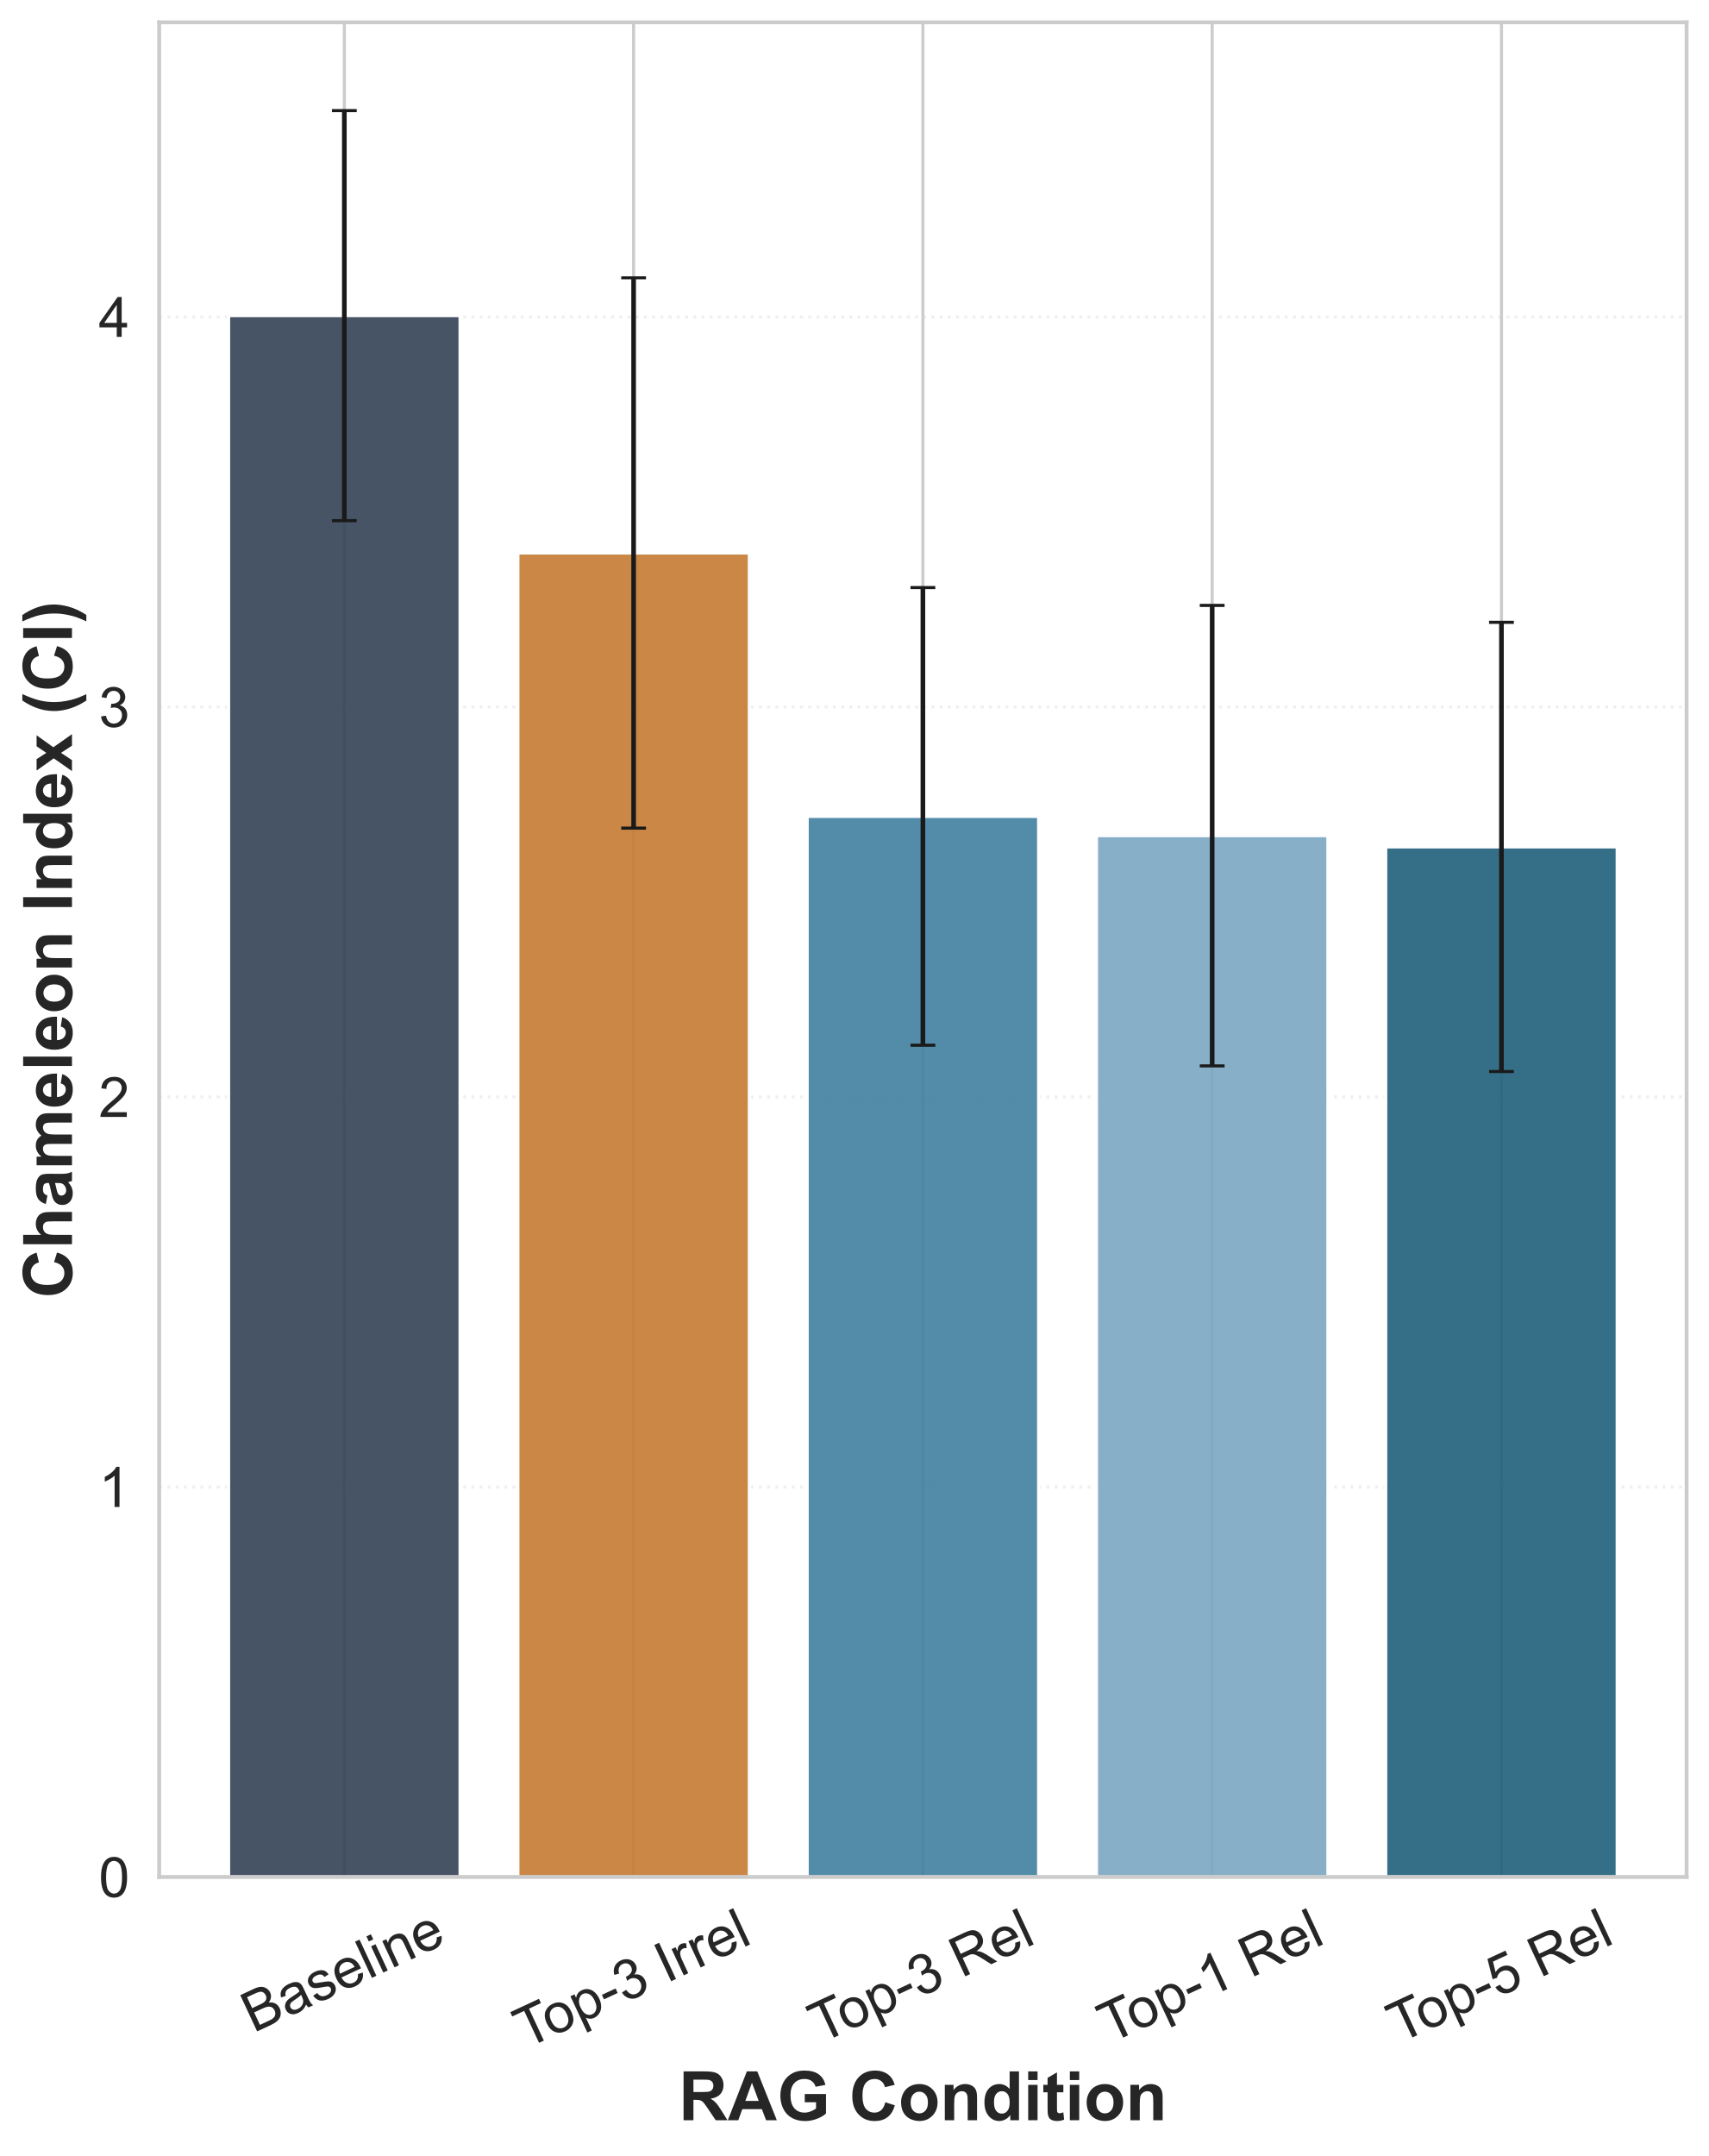
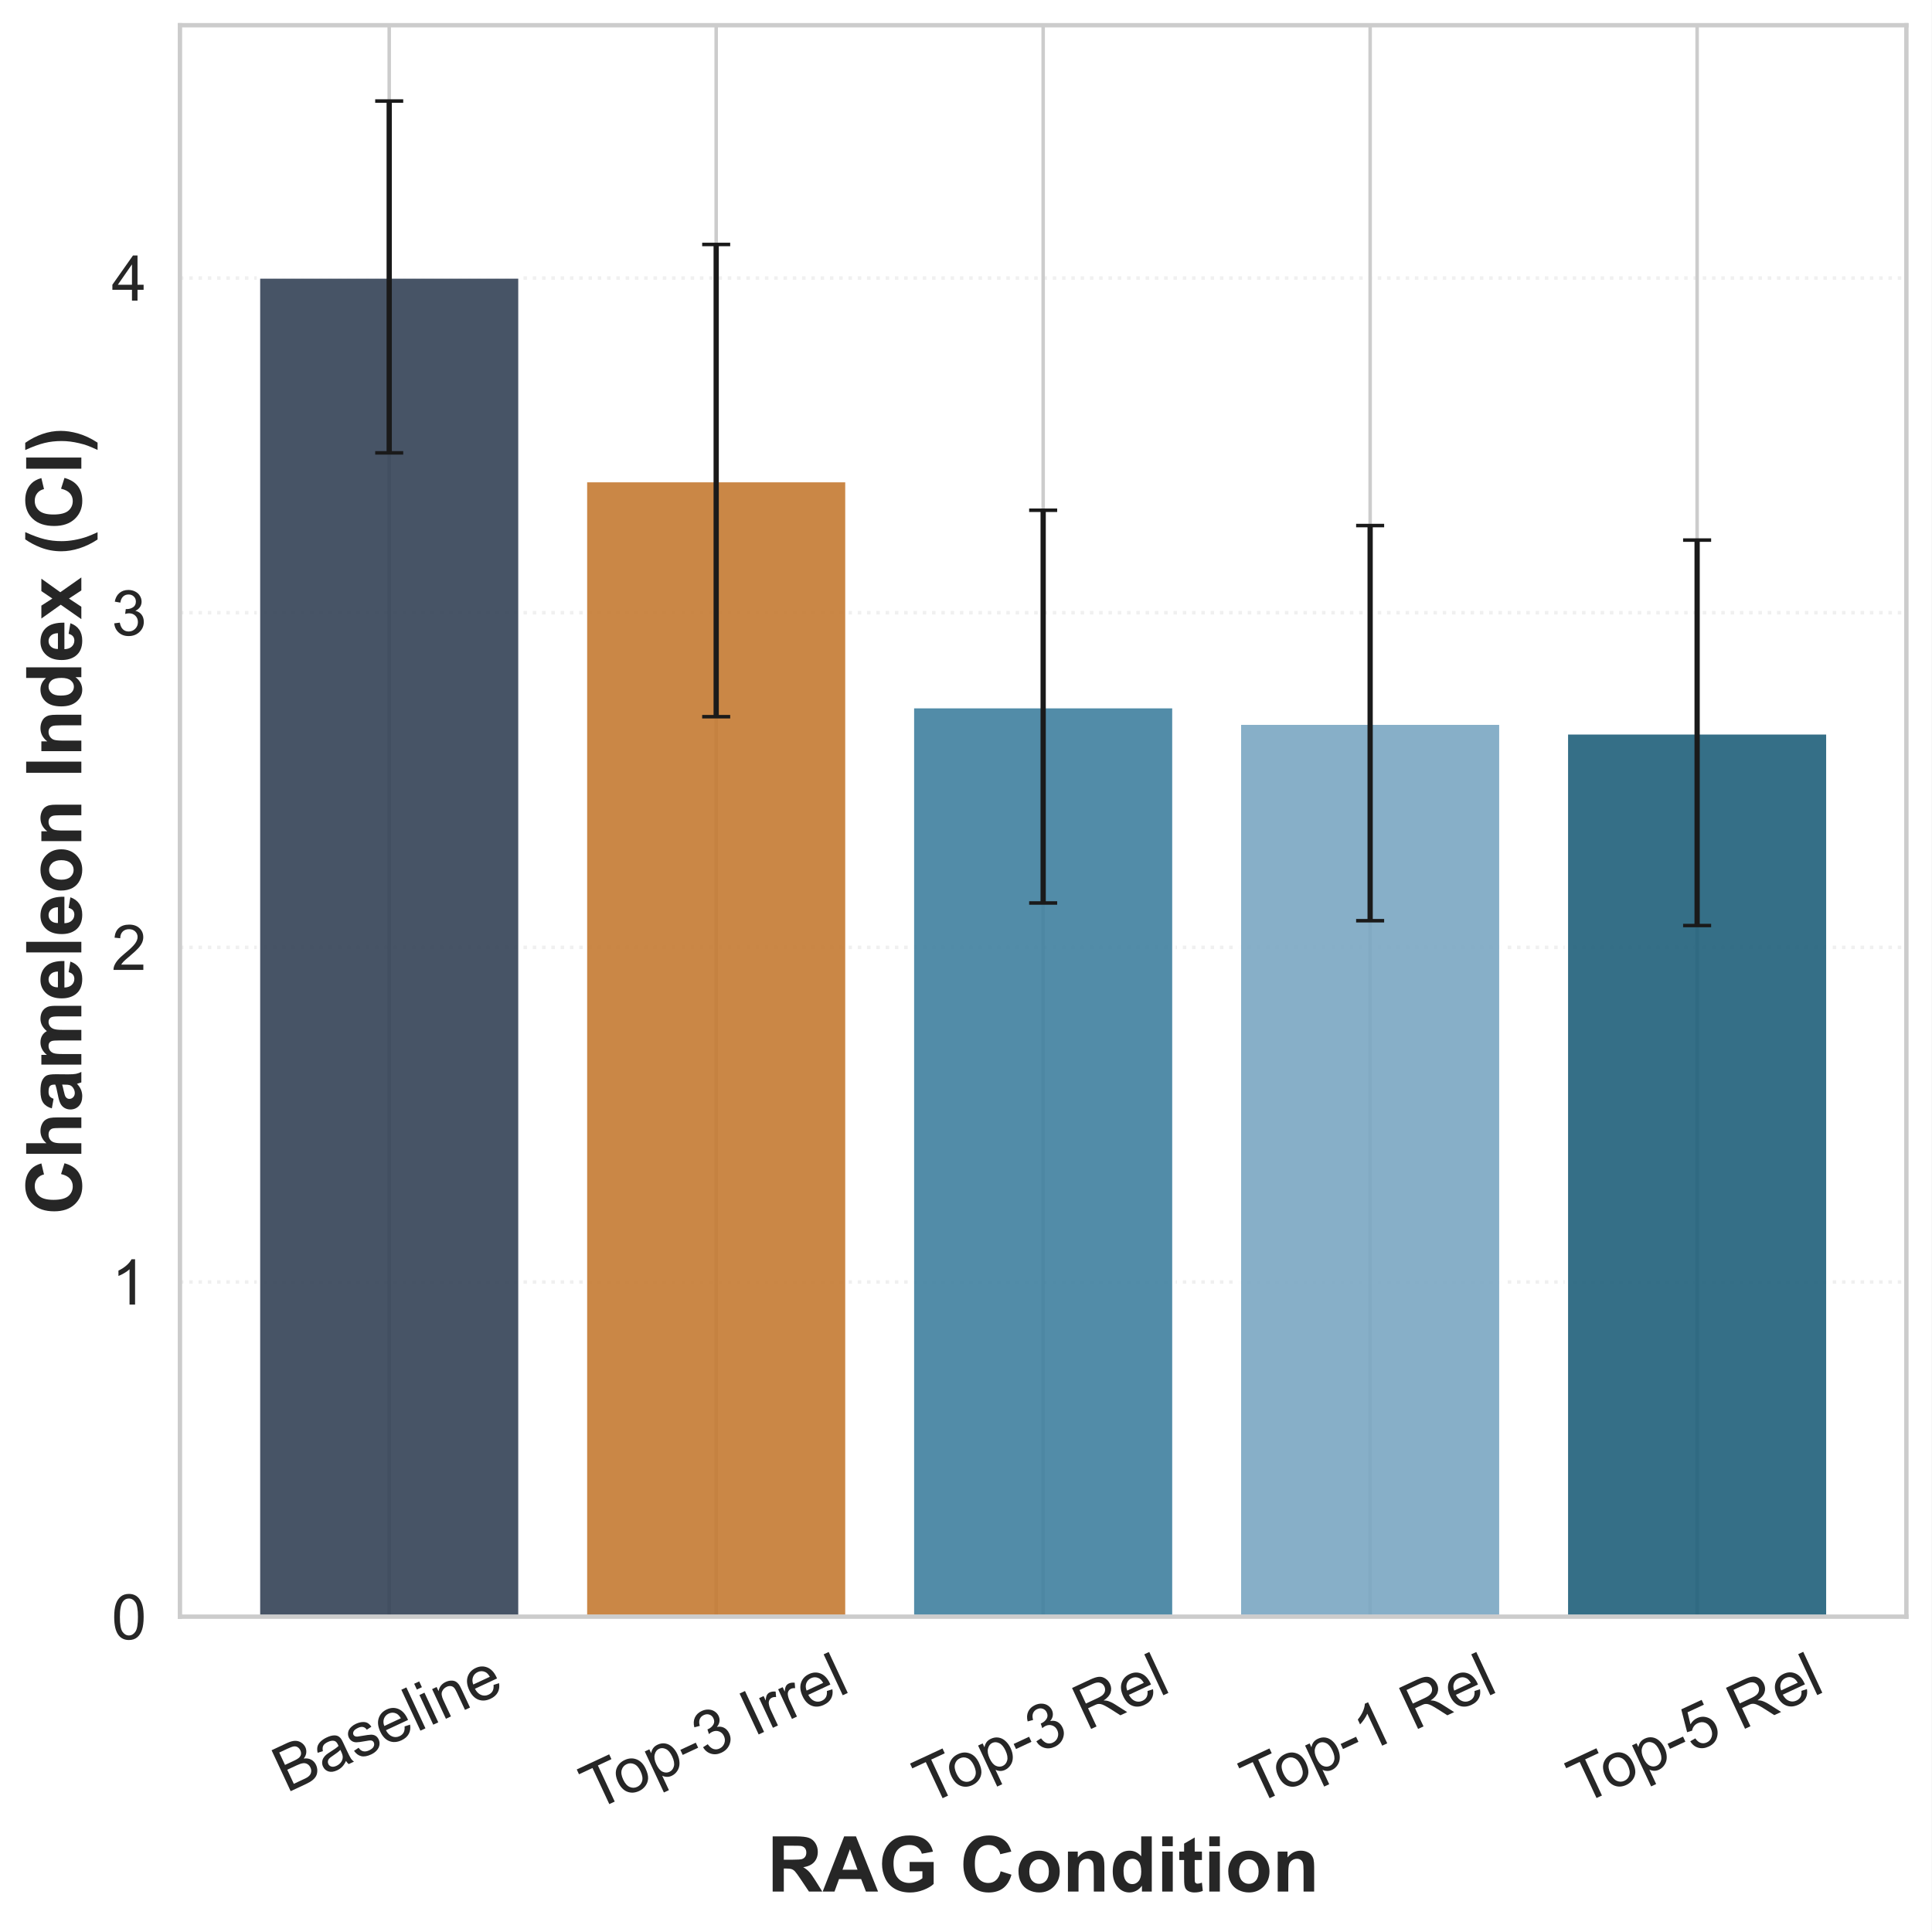
- <svg xmlns="http://www.w3.org/2000/svg" xmlns:xlink="http://www.w3.org/1999/xlink" width="551.275pt" height="695.387pt" viewBox="0 0 551.275 695.387" version="1.1">
+ <svg xmlns="http://www.w3.org/2000/svg" xmlns:xlink="http://www.w3.org/1999/xlink" width="551.275pt" height="551.387pt" viewBox="0 0 551.275 551.387" version="1.1">
  <defs>
    <style type="text/css">*{stroke-linejoin: round; stroke-linecap: butt}</style>
  </defs>
  <g id="figure_1">
    <g id="patch_1">
-       <path d="M 0 695.387  L 551.275 695.387  L 551.275 0  L 0 0  z " style="fill: #ffffff" />
+       <path d="M 0 551.387  L 551.275 551.387  L 551.275 0  L 0 0  z " style="fill: #ffffff" />
    </g>
    <g id="axes_1">
      <g id="patch_2">
-         <path d="M 51.355 605.394  L 544.075 605.394  L 544.075 7.2  L 51.355 7.2  z " style="fill: #ffffff" />
+         <path d="M 51.355 461.394  L 544.075 461.394  L 544.075 7.2  L 51.355 7.2  z " style="fill: #ffffff" />
      </g>
      <g id="matplotlib.axis_1">
        <g id="xtick_1">
          <g id="line2d_1">
-             <path d="M 111.079 605.394  L 111.079 7.2  " clip-path="url(#pe408565df6)" style="fill: none; stroke: #cccccc; stroke-linecap: round" />
+             <path d="M 111.079 461.394  L 111.079 7.2  " clip-path="url(#pce78bba4b7)" style="fill: none; stroke: #cccccc; stroke-linecap: round" />
          </g>
          <g id="text_1">
-             <g style="fill: #262626" transform="translate(81.75793 655.7503) rotate(-25) scale(0.18 -0.18)">
+             <g style="fill: #262626" transform="translate(81.75793 511.7503) rotate(-25) scale(0.18 -0.18)">
              <defs>
                <path id="ArialMT-42" d="M 469 0  L 469 4581  L 2188 4581  Q 2713 4581 3030 4442  Q 3347 4303 3526 4014  Q 3706 3725 3706 3409  Q 3706 3116 3547 2856  Q 3388 2597 3066 2438  Q 3481 2316 3704 2022  Q 3928 1728 3928 1328  Q 3928 1006 3792 729  Q 3656 453 3456 303  Q 3256 153 2954 76  Q 2653 0 2216 0  L 469 0  z M 1075 2656  L 2066 2656  Q 2469 2656 2644 2709  Q 2875 2778 2992 2937  Q 3109 3097 3109 3338  Q 3109 3566 3000 3739  Q 2891 3913 2687 3977  Q 2484 4041 1991 4041  L 1075 4041  L 1075 2656  z M 1075 541  L 2216 541  Q 2509 541 2628 563  Q 2838 600 2978 687  Q 3119 775 3209 942  Q 3300 1109 3300 1328  Q 3300 1584 3169 1773  Q 3038 1963 2805 2039  Q 2572 2116 2134 2116  L 1075 2116  L 1075 541  z " transform="scale(0.015625)" />
                <path id="ArialMT-61" d="M 2588 409  Q 2275 144 1986 34  Q 1697 -75 1366 -75  Q 819 -75 525 192  Q 231 459 231 875  Q 231 1119 342 1320  Q 453 1522 633 1644  Q 813 1766 1038 1828  Q 1203 1872 1538 1913  Q 2219 1994 2541 2106  Q 2544 2222 2544 2253  Q 2544 2597 2384 2738  Q 2169 2928 1744 2928  Q 1347 2928 1158 2789  Q 969 2650 878 2297  L 328 2372  Q 403 2725 575 2942  Q 747 3159 1072 3276  Q 1397 3394 1825 3394  Q 2250 3394 2515 3294  Q 2781 3194 2906 3042  Q 3031 2891 3081 2659  Q 3109 2516 3109 2141  L 3109 1391  Q 3109 606 3145 398  Q 3181 191 3288 0  L 2700 0  Q 2613 175 2588 409  z M 2541 1666  Q 2234 1541 1622 1453  Q 1275 1403 1131 1340  Q 988 1278 909 1158  Q 831 1038 831 891  Q 831 666 1001 516  Q 1172 366 1500 366  Q 1825 366 2078 508  Q 2331 650 2450 897  Q 2541 1088 2541 1459  L 2541 1666  z " transform="scale(0.015625)" />
                <path id="ArialMT-73" d="M 197 991  L 753 1078  Q 800 744 1014 566  Q 1228 388 1613 388  Q 2000 388 2187 545  Q 2375 703 2375 916  Q 2375 1106 2209 1216  Q 2094 1291 1634 1406  Q 1016 1563 777 1677  Q 538 1791 414 1992  Q 291 2194 291 2438  Q 291 2659 392 2848  Q 494 3038 669 3163  Q 800 3259 1026 3326  Q 1253 3394 1513 3394  Q 1903 3394 2198 3281  Q 2494 3169 2634 2976  Q 2775 2784 2828 2463  L 2278 2388  Q 2241 2644 2061 2787  Q 1881 2931 1553 2931  Q 1166 2931 1000 2803  Q 834 2675 834 2503  Q 834 2394 903 2306  Q 972 2216 1119 2156  Q 1203 2125 1616 2013  Q 2213 1853 2448 1751  Q 2684 1650 2818 1456  Q 2953 1263 2953 975  Q 2953 694 2789 445  Q 2625 197 2315 61  Q 2006 -75 1616 -75  Q 969 -75 630 194  Q 291 463 197 991  z " transform="scale(0.015625)" />
                <path id="ArialMT-65" d="M 2694 1069  L 3275 997  Q 3138 488 2766 206  Q 2394 -75 1816 -75  Q 1088 -75 661 373  Q 234 822 234 1631  Q 234 2469 665 2931  Q 1097 3394 1784 3394  Q 2450 3394 2872 2941  Q 3294 2488 3294 1666  Q 3294 1616 3291 1516  L 816 1516  Q 847 969 1125 678  Q 1403 388 1819 388  Q 2128 388 2347 550  Q 2566 713 2694 1069  z M 847 1978  L 2700 1978  Q 2663 2397 2488 2606  Q 2219 2931 1791 2931  Q 1403 2931 1139 2672  Q 875 2413 847 1978  z " transform="scale(0.015625)" />
                <path id="ArialMT-6c" d="M 409 0  L 409 4581  L 972 4581  L 972 0  L 409 0  z " transform="scale(0.015625)" />
                <path id="ArialMT-69" d="M 425 3934  L 425 4581  L 988 4581  L 988 3934  L 425 3934  z M 425 0  L 425 3319  L 988 3319  L 988 0  L 425 0  z " transform="scale(0.015625)" />
                <path id="ArialMT-6e" d="M 422 0  L 422 3319  L 928 3319  L 928 2847  Q 1294 3394 1984 3394  Q 2284 3394 2536 3286  Q 2788 3178 2913 3003  Q 3038 2828 3088 2588  Q 3119 2431 3119 2041  L 3119 0  L 2556 0  L 2556 2019  Q 2556 2363 2490 2533  Q 2425 2703 2258 2804  Q 2091 2906 1866 2906  Q 1506 2906 1245 2678  Q 984 2450 984 1813  L 984 0  L 422 0  z " transform="scale(0.015625)" />
              </defs>
              <use xlink:href="#ArialMT-42" />
              <use xlink:href="#ArialMT-61" transform="translate(66.69922 0)" />
              <use xlink:href="#ArialMT-73" transform="translate(122.3145 0)" />
              <use xlink:href="#ArialMT-65" transform="translate(172.3145 0)" />
              <use xlink:href="#ArialMT-6c" transform="translate(227.9297 0)" />
              <use xlink:href="#ArialMT-69" transform="translate(250.1465 0)" />
              <use xlink:href="#ArialMT-6e" transform="translate(272.3633 0)" />
              <use xlink:href="#ArialMT-65" transform="translate(327.9785 0)" />
            </g>
          </g>
        </g>
        <g id="xtick_2">
          <g id="line2d_2">
-             <path d="M 204.397 605.394  L 204.397 7.2  " clip-path="url(#pe408565df6)" style="fill: none; stroke: #cccccc; stroke-linecap: round" />
+             <path d="M 204.397 461.394  L 204.397 7.2  " clip-path="url(#pce78bba4b7)" style="fill: none; stroke: #cccccc; stroke-linecap: round" />
          </g>
          <g id="text_2">
-             <g style="fill: #262626" transform="translate(169.6644 660.8563) rotate(-25) scale(0.18 -0.18)">
+             <g style="fill: #262626" transform="translate(169.6644 516.8563) rotate(-25) scale(0.18 -0.18)">
              <defs>
                <path id="ArialMT-54" d="M 1659 0  L 1659 4041  L 150 4041  L 150 4581  L 3781 4581  L 3781 4041  L 2266 4041  L 2266 0  L 1659 0  z " transform="scale(0.015625)" />
                <path id="ArialMT-6f" d="M 213 1659  Q 213 2581 725 3025  Q 1153 3394 1769 3394  Q 2453 3394 2887 2945  Q 3322 2497 3322 1706  Q 3322 1066 3130 698  Q 2938 331 2570 128  Q 2203 -75 1769 -75  Q 1072 -75 642 372  Q 213 819 213 1659  z M 791 1659  Q 791 1022 1069 705  Q 1347 388 1769 388  Q 2188 388 2466 706  Q 2744 1025 2744 1678  Q 2744 2294 2464 2611  Q 2184 2928 1769 2928  Q 1347 2928 1069 2612  Q 791 2297 791 1659  z " transform="scale(0.015625)" />
                <path id="ArialMT-70" d="M 422 -1272  L 422 3319  L 934 3319  L 934 2888  Q 1116 3141 1344 3267  Q 1572 3394 1897 3394  Q 2322 3394 2647 3175  Q 2972 2956 3137 2557  Q 3303 2159 3303 1684  Q 3303 1175 3120 767  Q 2938 359 2589 142  Q 2241 -75 1856 -75  Q 1575 -75 1351 44  Q 1128 163 984 344  L 984 -1272  L 422 -1272  z M 931 1641  Q 931 1000 1190 694  Q 1450 388 1819 388  Q 2194 388 2461 705  Q 2728 1022 2728 1688  Q 2728 2322 2467 2637  Q 2206 2953 1844 2953  Q 1484 2953 1207 2617  Q 931 2281 931 1641  z " transform="scale(0.015625)" />
                <path id="ArialMT-2d" d="M 203 1375  L 203 1941  L 1931 1941  L 1931 1375  L 203 1375  z " transform="scale(0.015625)" />
                <path id="ArialMT-33" d="M 269 1209  L 831 1284  Q 928 806 1161 595  Q 1394 384 1728 384  Q 2125 384 2398 659  Q 2672 934 2672 1341  Q 2672 1728 2419 1979  Q 2166 2231 1775 2231  Q 1616 2231 1378 2169  L 1441 2663  Q 1497 2656 1531 2656  Q 1891 2656 2178 2843  Q 2466 3031 2466 3422  Q 2466 3731 2256 3934  Q 2047 4138 1716 4138  Q 1388 4138 1169 3931  Q 950 3725 888 3313  L 325 3413  Q 428 3978 793 4289  Q 1159 4600 1703 4600  Q 2078 4600 2393 4439  Q 2709 4278 2876 4000  Q 3044 3722 3044 3409  Q 3044 3113 2884 2869  Q 2725 2625 2413 2481  Q 2819 2388 3044 2092  Q 3269 1797 3269 1353  Q 3269 753 2831 336  Q 2394 -81 1725 -81  Q 1122 -81 723 278  Q 325 638 269 1209  z " transform="scale(0.015625)" />
                <path id="ArialMT-20" transform="scale(0.015625)" />
                <path id="ArialMT-49" d="M 597 0  L 597 4581  L 1203 4581  L 1203 0  L 597 0  z " transform="scale(0.015625)" />
                <path id="ArialMT-72" d="M 416 0  L 416 3319  L 922 3319  L 922 2816  Q 1116 3169 1280 3281  Q 1444 3394 1641 3394  Q 1925 3394 2219 3213  L 2025 2691  Q 1819 2813 1613 2813  Q 1428 2813 1281 2702  Q 1134 2591 1072 2394  Q 978 2094 978 1738  L 978 0  L 416 0  z " transform="scale(0.015625)" />
              </defs>
              <use xlink:href="#ArialMT-54" />
              <use xlink:href="#ArialMT-6f" transform="translate(49.95898 0)" />
              <use xlink:href="#ArialMT-70" transform="translate(105.5742 0)" />
              <use xlink:href="#ArialMT-2d" transform="translate(161.1895 0)" />
              <use xlink:href="#ArialMT-33" transform="translate(194.4902 0)" />
              <use xlink:href="#ArialMT-20" transform="translate(250.1055 0)" />
              <use xlink:href="#ArialMT-49" transform="translate(277.8887 0)" />
              <use xlink:href="#ArialMT-72" transform="translate(305.6719 0)" />
              <use xlink:href="#ArialMT-72" transform="translate(338.9727 0)" />
              <use xlink:href="#ArialMT-65" transform="translate(372.2734 0)" />
              <use xlink:href="#ArialMT-6c" transform="translate(427.8887 0)" />
            </g>
          </g>
        </g>
        <g id="xtick_3">
          <g id="line2d_3">
-             <path d="M 297.715 605.394  L 297.715 7.2  " clip-path="url(#pe408565df6)" style="fill: none; stroke: #cccccc; stroke-linecap: round" />
+             <path d="M 297.715 461.394  L 297.715 7.2  " clip-path="url(#pce78bba4b7)" style="fill: none; stroke: #cccccc; stroke-linecap: round" />
          </g>
          <g id="text_3">
-             <g style="fill: #262626" transform="translate(264.7898 659.1708) rotate(-25) scale(0.18 -0.18)">
+             <g style="fill: #262626" transform="translate(264.7898 515.1708) rotate(-25) scale(0.18 -0.18)">
              <defs>
                <path id="ArialMT-52" d="M 503 0  L 503 4581  L 2534 4581  Q 3147 4581 3465 4457  Q 3784 4334 3975 4021  Q 4166 3709 4166 3331  Q 4166 2844 3850 2509  Q 3534 2175 2875 2084  Q 3116 1969 3241 1856  Q 3506 1613 3744 1247  L 4541 0  L 3778 0  L 3172 953  Q 2906 1366 2734 1584  Q 2563 1803 2427 1890  Q 2291 1978 2150 2013  Q 2047 2034 1813 2034  L 1109 2034  L 1109 0  L 503 0  z M 1109 2559  L 2413 2559  Q 2828 2559 3062 2645  Q 3297 2731 3419 2920  Q 3541 3109 3541 3331  Q 3541 3656 3305 3865  Q 3069 4075 2559 4075  L 1109 4075  L 1109 2559  z " transform="scale(0.015625)" />
              </defs>
              <use xlink:href="#ArialMT-54" />
              <use xlink:href="#ArialMT-6f" transform="translate(49.95898 0)" />
              <use xlink:href="#ArialMT-70" transform="translate(105.5742 0)" />
              <use xlink:href="#ArialMT-2d" transform="translate(161.1895 0)" />
              <use xlink:href="#ArialMT-33" transform="translate(194.4902 0)" />
              <use xlink:href="#ArialMT-20" transform="translate(250.1055 0)" />
              <use xlink:href="#ArialMT-52" transform="translate(277.8887 0)" />
              <use xlink:href="#ArialMT-65" transform="translate(350.1055 0)" />
              <use xlink:href="#ArialMT-6c" transform="translate(405.7207 0)" />
            </g>
          </g>
        </g>
        <g id="xtick_4">
          <g id="line2d_4">
-             <path d="M 391.033 605.394  L 391.033 7.2  " clip-path="url(#pe408565df6)" style="fill: none; stroke: #cccccc; stroke-linecap: round" />
+             <path d="M 391.033 461.394  L 391.033 7.2  " clip-path="url(#pce78bba4b7)" style="fill: none; stroke: #cccccc; stroke-linecap: round" />
          </g>
          <g id="text_4">
-             <g style="fill: #262626" transform="translate(358.108 659.1708) rotate(-25) scale(0.18 -0.18)">
+             <g style="fill: #262626" transform="translate(358.108 515.1708) rotate(-25) scale(0.18 -0.18)">
              <defs>
                <path id="ArialMT-31" d="M 2384 0  L 1822 0  L 1822 3584  Q 1619 3391 1289 3197  Q 959 3003 697 2906  L 697 3450  Q 1169 3672 1522 3987  Q 1875 4303 2022 4600  L 2384 4600  L 2384 0  z " transform="scale(0.015625)" />
              </defs>
              <use xlink:href="#ArialMT-54" />
              <use xlink:href="#ArialMT-6f" transform="translate(49.95898 0)" />
              <use xlink:href="#ArialMT-70" transform="translate(105.5742 0)" />
              <use xlink:href="#ArialMT-2d" transform="translate(161.1895 0)" />
              <use xlink:href="#ArialMT-31" transform="translate(194.4902 0)" />
              <use xlink:href="#ArialMT-20" transform="translate(250.1055 0)" />
              <use xlink:href="#ArialMT-52" transform="translate(277.8887 0)" />
              <use xlink:href="#ArialMT-65" transform="translate(350.1055 0)" />
              <use xlink:href="#ArialMT-6c" transform="translate(405.7207 0)" />
            </g>
          </g>
        </g>
        <g id="xtick_5">
          <g id="line2d_5">
-             <path d="M 484.352 605.394  L 484.352 7.2  " clip-path="url(#pe408565df6)" style="fill: none; stroke: #cccccc; stroke-linecap: round" />
+             <path d="M 484.352 461.394  L 484.352 7.2  " clip-path="url(#pce78bba4b7)" style="fill: none; stroke: #cccccc; stroke-linecap: round" />
          </g>
          <g id="text_5">
-             <g style="fill: #262626" transform="translate(451.4149 659.1224) rotate(-25) scale(0.18 -0.18)">
+             <g style="fill: #262626" transform="translate(451.4149 515.1224) rotate(-25) scale(0.18 -0.18)">
              <defs>
                <path id="ArialMT-35" d="M 266 1200  L 856 1250  Q 922 819 1161 601  Q 1400 384 1738 384  Q 2144 384 2425 690  Q 2706 997 2706 1503  Q 2706 1984 2436 2262  Q 2166 2541 1728 2541  Q 1456 2541 1237 2417  Q 1019 2294 894 2097  L 366 2166  L 809 4519  L 3088 4519  L 3088 3981  L 1259 3981  L 1013 2750  Q 1425 3038 1878 3038  Q 2478 3038 2890 2622  Q 3303 2206 3303 1553  Q 3303 931 2941 478  Q 2500 -78 1738 -78  Q 1113 -78 717 272  Q 322 622 266 1200  z " transform="scale(0.015625)" />
              </defs>
              <use xlink:href="#ArialMT-54" />
              <use xlink:href="#ArialMT-6f" transform="translate(49.95898 0)" />
              <use xlink:href="#ArialMT-70" transform="translate(105.5742 0)" />
              <use xlink:href="#ArialMT-2d" transform="translate(161.1895 0)" />
              <use xlink:href="#ArialMT-35" transform="translate(194.4902 0)" />
              <use xlink:href="#ArialMT-20" transform="translate(250.1055 0)" />
              <use xlink:href="#ArialMT-52" transform="translate(277.8887 0)" />
              <use xlink:href="#ArialMT-65" transform="translate(350.1055 0)" />
              <use xlink:href="#ArialMT-6c" transform="translate(405.7207 0)" />
            </g>
          </g>
        </g>
        <g id="text_6">
-           <g style="fill: #262626" transform="translate(218.9038 683.8458) scale(0.22 -0.22)">
+           <g style="fill: #262626" transform="translate(218.9038 539.8458) scale(0.22 -0.22)">
            <defs>
              <path id="Arial-BoldMT-52" d="M 469 0  L 469 4581  L 2416 4581  Q 3150 4581 3483 4457  Q 3816 4334 4016 4018  Q 4216 3703 4216 3297  Q 4216 2781 3912 2445  Q 3609 2109 3006 2022  Q 3306 1847 3501 1637  Q 3697 1428 4028 894  L 4588 0  L 3481 0  L 2813 997  Q 2456 1531 2325 1670  Q 2194 1809 2047 1861  Q 1900 1913 1581 1913  L 1394 1913  L 1394 0  L 469 0  z M 1394 2644  L 2078 2644  Q 2744 2644 2909 2700  Q 3075 2756 3169 2893  Q 3263 3031 3263 3238  Q 3263 3469 3139 3611  Q 3016 3753 2791 3791  Q 2678 3806 2116 3806  L 1394 3806  L 1394 2644  z " transform="scale(0.015625)" />
              <path id="Arial-BoldMT-41" d="M 4597 0  L 3591 0  L 3191 1041  L 1359 1041  L 981 0  L 0 0  L 1784 4581  L 2763 4581  L 4597 0  z M 2894 1813  L 2263 3513  L 1644 1813  L 2894 1813  z " transform="scale(0.015625)" />
              <path id="Arial-BoldMT-47" d="M 2597 1684  L 2597 2456  L 4591 2456  L 4591 631  Q 4300 350 3748 136  Q 3197 -78 2631 -78  Q 1913 -78 1378 223  Q 844 525 575 1086  Q 306 1647 306 2306  Q 306 3022 606 3578  Q 906 4134 1484 4431  Q 1925 4659 2581 4659  Q 3434 4659 3914 4301  Q 4394 3944 4531 3313  L 3613 3141  Q 3516 3478 3248 3673  Q 2981 3869 2581 3869  Q 1975 3869 1617 3484  Q 1259 3100 1259 2344  Q 1259 1528 1621 1120  Q 1984 713 2572 713  Q 2863 713 3155 827  Q 3447 941 3656 1103  L 3656 1684  L 2597 1684  z " transform="scale(0.015625)" />
              <path id="Arial-BoldMT-20" transform="scale(0.015625)" />
              <path id="Arial-BoldMT-43" d="M 3397 1684  L 4294 1400  Q 4088 650 3608 286  Q 3128 -78 2391 -78  Q 1478 -78 890 545  Q 303 1169 303 2250  Q 303 3394 893 4026  Q 1484 4659 2447 4659  Q 3288 4659 3813 4163  Q 4125 3869 4281 3319  L 3366 3100  Q 3284 3456 3026 3662  Q 2769 3869 2400 3869  Q 1891 3869 1573 3503  Q 1256 3138 1256 2319  Q 1256 1450 1568 1081  Q 1881 713 2381 713  Q 2750 713 3015 947  Q 3281 1181 3397 1684  z " transform="scale(0.015625)" />
              <path id="Arial-BoldMT-6f" d="M 256 1706  Q 256 2144 472 2553  Q 688 2963 1083 3178  Q 1478 3394 1966 3394  Q 2719 3394 3200 2905  Q 3681 2416 3681 1669  Q 3681 916 3195 420  Q 2709 -75 1972 -75  Q 1516 -75 1102 131  Q 688 338 472 736  Q 256 1134 256 1706  z M 1156 1659  Q 1156 1166 1390 903  Q 1625 641 1969 641  Q 2313 641 2545 903  Q 2778 1166 2778 1666  Q 2778 2153 2545 2415  Q 2313 2678 1969 2678  Q 1625 2678 1390 2415  Q 1156 2153 1156 1659  z " transform="scale(0.015625)" />
              <path id="Arial-BoldMT-6e" d="M 3478 0  L 2600 0  L 2600 1694  Q 2600 2231 2544 2389  Q 2488 2547 2361 2634  Q 2234 2722 2056 2722  Q 1828 2722 1647 2597  Q 1466 2472 1398 2265  Q 1331 2059 1331 1503  L 1331 0  L 453 0  L 453 3319  L 1269 3319  L 1269 2831  Q 1703 3394 2363 3394  Q 2653 3394 2893 3289  Q 3134 3184 3257 3021  Q 3381 2859 3429 2653  Q 3478 2447 3478 2063  L 3478 0  z " transform="scale(0.015625)" />
              <path id="Arial-BoldMT-64" d="M 3503 0  L 2688 0  L 2688 488  Q 2484 203 2207 64  Q 1931 -75 1650 -75  Q 1078 -75 670 386  Q 263 847 263 1672  Q 263 2516 659 2955  Q 1056 3394 1663 3394  Q 2219 3394 2625 2931  L 2625 4581  L 3503 4581  L 3503 0  z M 1159 1731  Q 1159 1200 1306 963  Q 1519 619 1900 619  Q 2203 619 2415 876  Q 2628 1134 2628 1647  Q 2628 2219 2422 2470  Q 2216 2722 1894 2722  Q 1581 2722 1370 2473  Q 1159 2225 1159 1731  z " transform="scale(0.015625)" />
              <path id="Arial-BoldMT-69" d="M 459 3769  L 459 4581  L 1338 4581  L 1338 3769  L 459 3769  z M 459 0  L 459 3319  L 1338 3319  L 1338 0  L 459 0  z " transform="scale(0.015625)" />
              <path id="Arial-BoldMT-74" d="M 1981 3319  L 1981 2619  L 1381 2619  L 1381 1281  Q 1381 875 1398 808  Q 1416 741 1477 697  Q 1538 653 1625 653  Q 1747 653 1978 738  L 2053 56  Q 1747 -75 1359 -75  Q 1122 -75 931 4  Q 741 84 652 211  Q 563 338 528 553  Q 500 706 500 1172  L 500 2619  L 97 2619  L 97 3319  L 500 3319  L 500 3978  L 1381 4491  L 1381 3319  L 1981 3319  z " transform="scale(0.015625)" />
            </defs>
            <use xlink:href="#Arial-BoldMT-52" />
            <use xlink:href="#Arial-BoldMT-41" transform="translate(72.2168 0)" />
            <use xlink:href="#Arial-BoldMT-47" transform="translate(144.4336 0)" />
            <use xlink:href="#Arial-BoldMT-20" transform="translate(222.2168 0)" />
            <use xlink:href="#Arial-BoldMT-43" transform="translate(250 0)" />
            <use xlink:href="#Arial-BoldMT-6f" transform="translate(322.2168 0)" />
            <use xlink:href="#Arial-BoldMT-6e" transform="translate(383.3008 0)" />
            <use xlink:href="#Arial-BoldMT-64" transform="translate(444.3848 0)" />
            <use xlink:href="#Arial-BoldMT-69" transform="translate(505.4688 0)" />
            <use xlink:href="#Arial-BoldMT-74" transform="translate(533.252 0)" />
            <use xlink:href="#Arial-BoldMT-69" transform="translate(566.5527 0)" />
            <use xlink:href="#Arial-BoldMT-6f" transform="translate(594.3359 0)" />
            <use xlink:href="#Arial-BoldMT-6e" transform="translate(655.4199 0)" />
          </g>
        </g>
      </g>
      <g id="matplotlib.axis_2">
        <g id="ytick_1">
          <g id="line2d_6">
-             <path d="M 51.355 605.394  L 544.075 605.394  " clip-path="url(#pe408565df6)" style="fill: none; stroke-dasharray: 1,1.65; stroke-dashoffset: 0; stroke: #cccccc; stroke-opacity: 0.3" />
+             <path d="M 51.355 461.394  L 544.075 461.394  " clip-path="url(#pce78bba4b7)" style="fill: none; stroke-dasharray: 1,1.65; stroke-dashoffset: 0; stroke: #cccccc; stroke-opacity: 0.3" />
          </g>
          <g id="text_7">
-             <g style="fill: #262626" transform="translate(31.84562 611.8361) scale(0.18 -0.18)">
+             <g style="fill: #262626" transform="translate(31.84562 467.8361) scale(0.18 -0.18)">
              <defs>
                <path id="ArialMT-30" d="M 266 2259  Q 266 3072 433 3567  Q 600 4063 929 4331  Q 1259 4600 1759 4600  Q 2128 4600 2406 4451  Q 2684 4303 2865 4023  Q 3047 3744 3150 3342  Q 3253 2941 3253 2259  Q 3253 1453 3087 958  Q 2922 463 2592 192  Q 2263 -78 1759 -78  Q 1097 -78 719 397  Q 266 969 266 2259  z M 844 2259  Q 844 1131 1108 757  Q 1372 384 1759 384  Q 2147 384 2411 759  Q 2675 1134 2675 2259  Q 2675 3391 2411 3762  Q 2147 4134 1753 4134  Q 1366 4134 1134 3806  Q 844 3388 844 2259  z " transform="scale(0.015625)" />
              </defs>
              <use xlink:href="#ArialMT-30" />
            </g>
          </g>
        </g>
        <g id="ytick_2">
          <g id="line2d_7">
-             <path d="M 51.355 479.603  L 544.075 479.603  " clip-path="url(#pe408565df6)" style="fill: none; stroke-dasharray: 1,1.65; stroke-dashoffset: 0; stroke: #cccccc; stroke-opacity: 0.3" />
+             <path d="M 51.355 365.884  L 544.075 365.884  " clip-path="url(#pce78bba4b7)" style="fill: none; stroke-dasharray: 1,1.65; stroke-dashoffset: 0; stroke: #cccccc; stroke-opacity: 0.3" />
          </g>
          <g id="text_8">
-             <g style="fill: #262626" transform="translate(31.84562 486.0455) scale(0.18 -0.18)">
+             <g style="fill: #262626" transform="translate(31.84562 372.3264) scale(0.18 -0.18)">
              <use xlink:href="#ArialMT-31" />
            </g>
          </g>
        </g>
        <g id="ytick_3">
          <g id="line2d_8">
-             <path d="M 51.355 353.813  L 544.075 353.813  " clip-path="url(#pe408565df6)" style="fill: none; stroke-dasharray: 1,1.65; stroke-dashoffset: 0; stroke: #cccccc; stroke-opacity: 0.3" />
+             <path d="M 51.355 270.375  L 544.075 270.375  " clip-path="url(#pce78bba4b7)" style="fill: none; stroke-dasharray: 1,1.65; stroke-dashoffset: 0; stroke: #cccccc; stroke-opacity: 0.3" />
          </g>
          <g id="text_9">
-             <g style="fill: #262626" transform="translate(31.84562 360.2549) scale(0.18 -0.18)">
+             <g style="fill: #262626" transform="translate(31.84562 276.8166) scale(0.18 -0.18)">
              <defs>
                <path id="ArialMT-32" d="M 3222 541  L 3222 0  L 194 0  Q 188 203 259 391  Q 375 700 629 1000  Q 884 1300 1366 1694  Q 2113 2306 2375 2664  Q 2638 3022 2638 3341  Q 2638 3675 2398 3904  Q 2159 4134 1775 4134  Q 1369 4134 1125 3890  Q 881 3647 878 3216  L 300 3275  Q 359 3922 746 4261  Q 1134 4600 1788 4600  Q 2447 4600 2831 4234  Q 3216 3869 3216 3328  Q 3216 3053 3103 2787  Q 2991 2522 2730 2228  Q 2469 1934 1863 1422  Q 1356 997 1212 845  Q 1069 694 975 541  L 3222 541  z " transform="scale(0.015625)" />
              </defs>
              <use xlink:href="#ArialMT-32" />
            </g>
          </g>
        </g>
        <g id="ytick_4">
          <g id="line2d_9">
-             <path d="M 51.355 228.022  L 544.075 228.022  " clip-path="url(#pe408565df6)" style="fill: none; stroke-dasharray: 1,1.65; stroke-dashoffset: 0; stroke: #cccccc; stroke-opacity: 0.3" />
+             <path d="M 51.355 174.865  L 544.075 174.865  " clip-path="url(#pce78bba4b7)" style="fill: none; stroke-dasharray: 1,1.65; stroke-dashoffset: 0; stroke: #cccccc; stroke-opacity: 0.3" />
          </g>
          <g id="text_10">
-             <g style="fill: #262626" transform="translate(31.84562 234.4642) scale(0.18 -0.18)">
+             <g style="fill: #262626" transform="translate(31.84562 181.3069) scale(0.18 -0.18)">
              <use xlink:href="#ArialMT-33" />
            </g>
          </g>
        </g>
        <g id="ytick_5">
          <g id="line2d_10">
-             <path d="M 51.355 102.232  L 544.075 102.232  " clip-path="url(#pe408565df6)" style="fill: none; stroke-dasharray: 1,1.65; stroke-dashoffset: 0; stroke: #cccccc; stroke-opacity: 0.3" />
+             <path d="M 51.355 79.355  L 544.075 79.355  " clip-path="url(#pce78bba4b7)" style="fill: none; stroke-dasharray: 1,1.65; stroke-dashoffset: 0; stroke: #cccccc; stroke-opacity: 0.3" />
          </g>
          <g id="text_11">
-             <g style="fill: #262626" transform="translate(31.84562 108.6736) scale(0.18 -0.18)">
+             <g style="fill: #262626" transform="translate(31.84562 85.79715) scale(0.18 -0.18)">
              <defs>
                <path id="ArialMT-34" d="M 2069 0  L 2069 1097  L 81 1097  L 81 1613  L 2172 4581  L 2631 4581  L 2631 1613  L 3250 1613  L 3250 1097  L 2631 1097  L 2631 0  L 2069 0  z M 2069 1613  L 2069 3678  L 634 1613  L 2069 1613  z " transform="scale(0.015625)" />
              </defs>
              <use xlink:href="#ArialMT-34" />
            </g>
          </g>
        </g>
        <g id="text_12">
-           <g style="fill: #262626" transform="translate(23.21531 418.7497) rotate(-90) scale(0.22 -0.22)">
+           <g style="fill: #262626" transform="translate(23.21531 346.7497) rotate(-90) scale(0.22 -0.22)">
            <defs>
              <path id="Arial-BoldMT-68" d="M 1334 4581  L 1334 2897  Q 1759 3394 2350 3394  Q 2653 3394 2897 3281  Q 3141 3169 3264 2994  Q 3388 2819 3433 2606  Q 3478 2394 3478 1947  L 3478 0  L 2600 0  L 2600 1753  Q 2600 2275 2550 2415  Q 2500 2556 2373 2639  Q 2247 2722 2056 2722  Q 1838 2722 1666 2615  Q 1494 2509 1414 2295  Q 1334 2081 1334 1663  L 1334 0  L 456 0  L 456 4581  L 1334 4581  z " transform="scale(0.015625)" />
              <path id="Arial-BoldMT-61" d="M 1116 2306  L 319 2450  Q 453 2931 781 3162  Q 1109 3394 1756 3394  Q 2344 3394 2631 3255  Q 2919 3116 3036 2902  Q 3153 2688 3153 2116  L 3144 1091  Q 3144 653 3186 445  Q 3228 238 3344 0  L 2475 0  Q 2441 88 2391 259  Q 2369 338 2359 363  Q 2134 144 1878 34  Q 1622 -75 1331 -75  Q 819 -75 523 203  Q 228 481 228 906  Q 228 1188 362 1408  Q 497 1628 739 1745  Q 981 1863 1438 1950  Q 2053 2066 2291 2166  L 2291 2253  Q 2291 2506 2166 2614  Q 2041 2722 1694 2722  Q 1459 2722 1328 2630  Q 1197 2538 1116 2306  z M 2291 1594  Q 2122 1538 1756 1459  Q 1391 1381 1278 1306  Q 1106 1184 1106 997  Q 1106 813 1243 678  Q 1381 544 1594 544  Q 1831 544 2047 700  Q 2206 819 2256 991  Q 2291 1103 2291 1419  L 2291 1594  z " transform="scale(0.015625)" />
              <path id="Arial-BoldMT-6d" d="M 394 3319  L 1203 3319  L 1203 2866  Q 1638 3394 2238 3394  Q 2556 3394 2790 3262  Q 3025 3131 3175 2866  Q 3394 3131 3647 3262  Q 3900 3394 4188 3394  Q 4553 3394 4806 3245  Q 5059 3097 5184 2809  Q 5275 2597 5275 2122  L 5275 0  L 4397 0  L 4397 1897  Q 4397 2391 4306 2534  Q 4184 2722 3931 2722  Q 3747 2722 3584 2609  Q 3422 2497 3350 2280  Q 3278 2063 3278 1594  L 3278 0  L 2400 0  L 2400 1819  Q 2400 2303 2353 2443  Q 2306 2584 2207 2653  Q 2109 2722 1941 2722  Q 1738 2722 1575 2612  Q 1413 2503 1342 2297  Q 1272 2091 1272 1613  L 1272 0  L 394 0  L 394 3319  z " transform="scale(0.015625)" />
              <path id="Arial-BoldMT-65" d="M 2381 1056  L 3256 909  Q 3088 428 2723 176  Q 2359 -75 1813 -75  Q 947 -75 531 491  Q 203 944 203 1634  Q 203 2459 634 2926  Q 1066 3394 1725 3394  Q 2466 3394 2894 2905  Q 3322 2416 3303 1406  L 1103 1406  Q 1113 1016 1316 798  Q 1519 581 1822 581  Q 2028 581 2168 693  Q 2309 806 2381 1056  z M 2431 1944  Q 2422 2325 2234 2523  Q 2047 2722 1778 2722  Q 1491 2722 1303 2513  Q 1116 2303 1119 1944  L 2431 1944  z " transform="scale(0.015625)" />
              <path id="Arial-BoldMT-6c" d="M 459 0  L 459 4581  L 1338 4581  L 1338 0  L 459 0  z " transform="scale(0.015625)" />
              <path id="Arial-BoldMT-49" d="M 438 0  L 438 4581  L 1363 4581  L 1363 0  L 438 0  z " transform="scale(0.015625)" />
              <path id="Arial-BoldMT-78" d="M 38 0  L 1234 1709  L 88 3319  L 1159 3319  L 1747 2406  L 2366 3319  L 3397 3319  L 2272 1747  L 3500 0  L 2422 0  L 1747 1028  L 1066 0  L 38 0  z " transform="scale(0.015625)" />
              <path id="Arial-BoldMT-28" d="M 1916 -1347  L 1313 -1347  Q 834 -625 584 153  Q 334 931 334 1659  Q 334 2563 644 3369  Q 913 4069 1325 4659  L 1925 4659  Q 1497 3713 1336 3048  Q 1175 2384 1175 1641  Q 1175 1128 1270 590  Q 1366 53 1531 -431  Q 1641 -750 1916 -1347  z " transform="scale(0.015625)" />
              <path id="Arial-BoldMT-29" d="M 216 -1347  Q 475 -791 581 -494  Q 688 -197 778 190  Q 869 578 912 926  Q 956 1275 956 1641  Q 956 2384 797 3048  Q 638 3713 209 4659  L 806 4659  Q 1278 3988 1539 3234  Q 1800 2481 1800 1706  Q 1800 1053 1594 306  Q 1359 -531 822 -1347  L 216 -1347  z " transform="scale(0.015625)" />
            </defs>
            <use xlink:href="#Arial-BoldMT-43" />
            <use xlink:href="#Arial-BoldMT-68" transform="translate(72.2168 0)" />
            <use xlink:href="#Arial-BoldMT-61" transform="translate(133.3008 0)" />
            <use xlink:href="#Arial-BoldMT-6d" transform="translate(188.916 0)" />
            <use xlink:href="#Arial-BoldMT-65" transform="translate(277.832 0)" />
            <use xlink:href="#Arial-BoldMT-6c" transform="translate(333.4473 0)" />
            <use xlink:href="#Arial-BoldMT-65" transform="translate(361.2305 0)" />
            <use xlink:href="#Arial-BoldMT-6f" transform="translate(416.8457 0)" />
            <use xlink:href="#Arial-BoldMT-6e" transform="translate(477.9297 0)" />
            <use xlink:href="#Arial-BoldMT-20" transform="translate(539.0137 0)" />
            <use xlink:href="#Arial-BoldMT-49" transform="translate(566.7969 0)" />
            <use xlink:href="#Arial-BoldMT-6e" transform="translate(594.5801 0)" />
            <use xlink:href="#Arial-BoldMT-64" transform="translate(655.6641 0)" />
            <use xlink:href="#Arial-BoldMT-65" transform="translate(716.748 0)" />
            <use xlink:href="#Arial-BoldMT-78" transform="translate(772.3633 0)" />
            <use xlink:href="#Arial-BoldMT-20" transform="translate(827.9785 0)" />
            <use xlink:href="#Arial-BoldMT-28" transform="translate(855.7617 0)" />
            <use xlink:href="#Arial-BoldMT-43" transform="translate(889.0625 0)" />
            <use xlink:href="#Arial-BoldMT-49" transform="translate(961.2793 0)" />
            <use xlink:href="#Arial-BoldMT-29" transform="translate(989.0625 0)" />
          </g>
        </g>
      </g>
      <g id="patch_3">
-         <path d="M 73.752 605.394  L 148.406 605.394  L 148.406 101.808  L 73.752 101.808  z " clip-path="url(#pe408565df6)" style="fill: #334155; opacity: 0.9; stroke: #ffffff; stroke-linejoin: miter" />
+         <path d="M 73.752 461.394  L 148.406 461.394  L 148.406 79.034  L 73.752 79.034  z " clip-path="url(#pce78bba4b7)" style="fill: #334155; opacity: 0.9; stroke: #ffffff; stroke-linejoin: miter" />
      </g>
      <g id="patch_4">
-         <path d="M 167.07 605.394  L 241.724 605.394  L 241.724 178.356  L 167.07 178.356  z " clip-path="url(#pe408565df6)" style="fill: #c47a32; opacity: 0.9; stroke: #ffffff; stroke-linejoin: miter" />
+         <path d="M 167.07 461.394  L 241.724 461.394  L 241.724 137.155  L 167.07 137.155  z " clip-path="url(#pce78bba4b7)" style="fill: #c47a32; opacity: 0.9; stroke: #ffffff; stroke-linejoin: miter" />
      </g>
      <g id="patch_5">
-         <path d="M 260.388 605.394  L 335.043 605.394  L 335.043 263.321  L 260.388 263.321  z " clip-path="url(#pe408565df6)" style="fill: #3f7f9f; opacity: 0.9; stroke: #ffffff; stroke-linejoin: miter" />
+         <path d="M 260.388 461.394  L 335.043 461.394  L 335.043 201.666  L 260.388 201.666  z " clip-path="url(#pce78bba4b7)" style="fill: #3f7f9f; opacity: 0.9; stroke: #ffffff; stroke-linejoin: miter" />
      </g>
      <g id="patch_6">
-         <path d="M 353.706 605.394  L 428.361 605.394  L 428.361 269.525  L 353.706 269.525  z " clip-path="url(#pe408565df6)" style="fill: #7aa6c2; opacity: 0.9; stroke: #ffffff; stroke-linejoin: miter" />
+         <path d="M 353.706 461.394  L 428.361 461.394  L 428.361 206.377  L 353.706 206.377  z " clip-path="url(#pce78bba4b7)" style="fill: #7aa6c2; opacity: 0.9; stroke: #ffffff; stroke-linejoin: miter" />
      </g>
      <g id="patch_7">
-         <path d="M 447.024 605.394  L 521.679 605.394  L 521.679 273.161  L 447.024 273.161  z " clip-path="url(#pe408565df6)" style="fill: #1f5f7a; opacity: 0.9; stroke: #ffffff; stroke-linejoin: miter" />
+         <path d="M 447.024 461.394  L 521.679 461.394  L 521.679 209.138  L 447.024 209.138  z " clip-path="url(#pce78bba4b7)" style="fill: #1f5f7a; opacity: 0.9; stroke: #ffffff; stroke-linejoin: miter" />
      </g>
      <g id="LineCollection_1">
-         <path d="M 111.079 167.931  L 111.079 35.685  " clip-path="url(#pe408565df6)" style="fill: none; stroke: #1a1a1a; stroke-width: 1.5" />
-         <path d="M 204.397 267.109  L 204.397 89.603  " clip-path="url(#pe408565df6)" style="fill: none; stroke: #1a1a1a; stroke-width: 1.5" />
-         <path d="M 297.715 337.126  L 297.715 189.515  " clip-path="url(#pe408565df6)" style="fill: none; stroke: #1a1a1a; stroke-width: 1.5" />
-         <path d="M 391.033 343.79  L 391.033 195.259  " clip-path="url(#pe408565df6)" style="fill: none; stroke: #1a1a1a; stroke-width: 1.5" />
-         <path d="M 484.352 345.607  L 484.352 200.716  " clip-path="url(#pe408565df6)" style="fill: none; stroke: #1a1a1a; stroke-width: 1.5" />
+         <path d="M 111.079 129.239  L 111.079 28.828  " clip-path="url(#pce78bba4b7)" style="fill: none; stroke: #1a1a1a; stroke-width: 1.5" />
+         <path d="M 204.397 204.543  L 204.397 69.767  " clip-path="url(#pce78bba4b7)" style="fill: none; stroke: #1a1a1a; stroke-width: 1.5" />
+         <path d="M 297.715 257.705  L 297.715 145.627  " clip-path="url(#pce78bba4b7)" style="fill: none; stroke: #1a1a1a; stroke-width: 1.5" />
+         <path d="M 391.033 262.764  L 391.033 149.989  " clip-path="url(#pce78bba4b7)" style="fill: none; stroke: #1a1a1a; stroke-width: 1.5" />
+         <path d="M 484.352 264.144  L 484.352 154.132  " clip-path="url(#pce78bba4b7)" style="fill: none; stroke: #1a1a1a; stroke-width: 1.5" />
      </g>
      <g id="line2d_11">
        <defs>
-           <path id="m43ab7366a6" d="M 4 0  L -4 -0  " style="stroke: #1a1a1a" />
+           <path id="m9917c11ab0" d="M 4 0  L -4 -0  " style="stroke: #1a1a1a" />
        </defs>
-         <g clip-path="url(#pe408565df6)">
-           <use xlink:href="#m43ab7366a6" x="111.079" y="167.931" style="fill: #4c72b0; stroke: #1a1a1a" />
-           <use xlink:href="#m43ab7366a6" x="204.397" y="267.109" style="fill: #4c72b0; stroke: #1a1a1a" />
-           <use xlink:href="#m43ab7366a6" x="297.715" y="337.126" style="fill: #4c72b0; stroke: #1a1a1a" />
-           <use xlink:href="#m43ab7366a6" x="391.033" y="343.79" style="fill: #4c72b0; stroke: #1a1a1a" />
-           <use xlink:href="#m43ab7366a6" x="484.352" y="345.607" style="fill: #4c72b0; stroke: #1a1a1a" />
+         <g clip-path="url(#pce78bba4b7)">
+           <use xlink:href="#m9917c11ab0" x="111.079" y="129.239" style="fill: #4c72b0; stroke: #1a1a1a" />
+           <use xlink:href="#m9917c11ab0" x="204.397" y="204.543" style="fill: #4c72b0; stroke: #1a1a1a" />
+           <use xlink:href="#m9917c11ab0" x="297.715" y="257.705" style="fill: #4c72b0; stroke: #1a1a1a" />
+           <use xlink:href="#m9917c11ab0" x="391.033" y="262.764" style="fill: #4c72b0; stroke: #1a1a1a" />
+           <use xlink:href="#m9917c11ab0" x="484.352" y="264.144" style="fill: #4c72b0; stroke: #1a1a1a" />
        </g>
      </g>
      <g id="line2d_12">
-         <g clip-path="url(#pe408565df6)">
-           <use xlink:href="#m43ab7366a6" x="111.079" y="35.685" style="fill: #4c72b0; stroke: #1a1a1a" />
-           <use xlink:href="#m43ab7366a6" x="204.397" y="89.603" style="fill: #4c72b0; stroke: #1a1a1a" />
-           <use xlink:href="#m43ab7366a6" x="297.715" y="189.515" style="fill: #4c72b0; stroke: #1a1a1a" />
-           <use xlink:href="#m43ab7366a6" x="391.033" y="195.259" style="fill: #4c72b0; stroke: #1a1a1a" />
-           <use xlink:href="#m43ab7366a6" x="484.352" y="200.716" style="fill: #4c72b0; stroke: #1a1a1a" />
+         <g clip-path="url(#pce78bba4b7)">
+           <use xlink:href="#m9917c11ab0" x="111.079" y="28.828" style="fill: #4c72b0; stroke: #1a1a1a" />
+           <use xlink:href="#m9917c11ab0" x="204.397" y="69.767" style="fill: #4c72b0; stroke: #1a1a1a" />
+           <use xlink:href="#m9917c11ab0" x="297.715" y="145.627" style="fill: #4c72b0; stroke: #1a1a1a" />
+           <use xlink:href="#m9917c11ab0" x="391.033" y="149.989" style="fill: #4c72b0; stroke: #1a1a1a" />
+           <use xlink:href="#m9917c11ab0" x="484.352" y="154.132" style="fill: #4c72b0; stroke: #1a1a1a" />
        </g>
      </g>
      <g id="patch_8">
-         <path d="M 51.355 605.394  L 51.355 7.2  " style="fill: none; stroke: #cccccc; stroke-width: 1.25; stroke-linejoin: miter; stroke-linecap: square" />
+         <path d="M 51.355 461.394  L 51.355 7.2  " style="fill: none; stroke: #cccccc; stroke-width: 1.25; stroke-linejoin: miter; stroke-linecap: square" />
      </g>
      <g id="patch_9">
-         <path d="M 544.075 605.394  L 544.075 7.2  " style="fill: none; stroke: #cccccc; stroke-width: 1.25; stroke-linejoin: miter; stroke-linecap: square" />
+         <path d="M 544.075 461.394  L 544.075 7.2  " style="fill: none; stroke: #cccccc; stroke-width: 1.25; stroke-linejoin: miter; stroke-linecap: square" />
      </g>
      <g id="patch_10">
-         <path d="M 51.355 605.394  L 544.075 605.394  " style="fill: none; stroke: #cccccc; stroke-width: 1.25; stroke-linejoin: miter; stroke-linecap: square" />
+         <path d="M 51.355 461.394  L 544.075 461.394  " style="fill: none; stroke: #cccccc; stroke-width: 1.25; stroke-linejoin: miter; stroke-linecap: square" />
      </g>
      <g id="patch_11">
        <path d="M 51.355 7.2  L 544.075 7.2  " style="fill: none; stroke: #cccccc; stroke-width: 1.25; stroke-linejoin: miter; stroke-linecap: square" />
      </g>
    </g>
  </g>
  <defs>
-     <clipPath id="pe408565df6">
-       <rect x="51.355" y="7.2" width="492.72" height="598.194" />
+     <clipPath id="pce78bba4b7">
+       <rect x="51.355" y="7.2" width="492.72" height="454.194" />
    </clipPath>
  </defs>
</svg>
